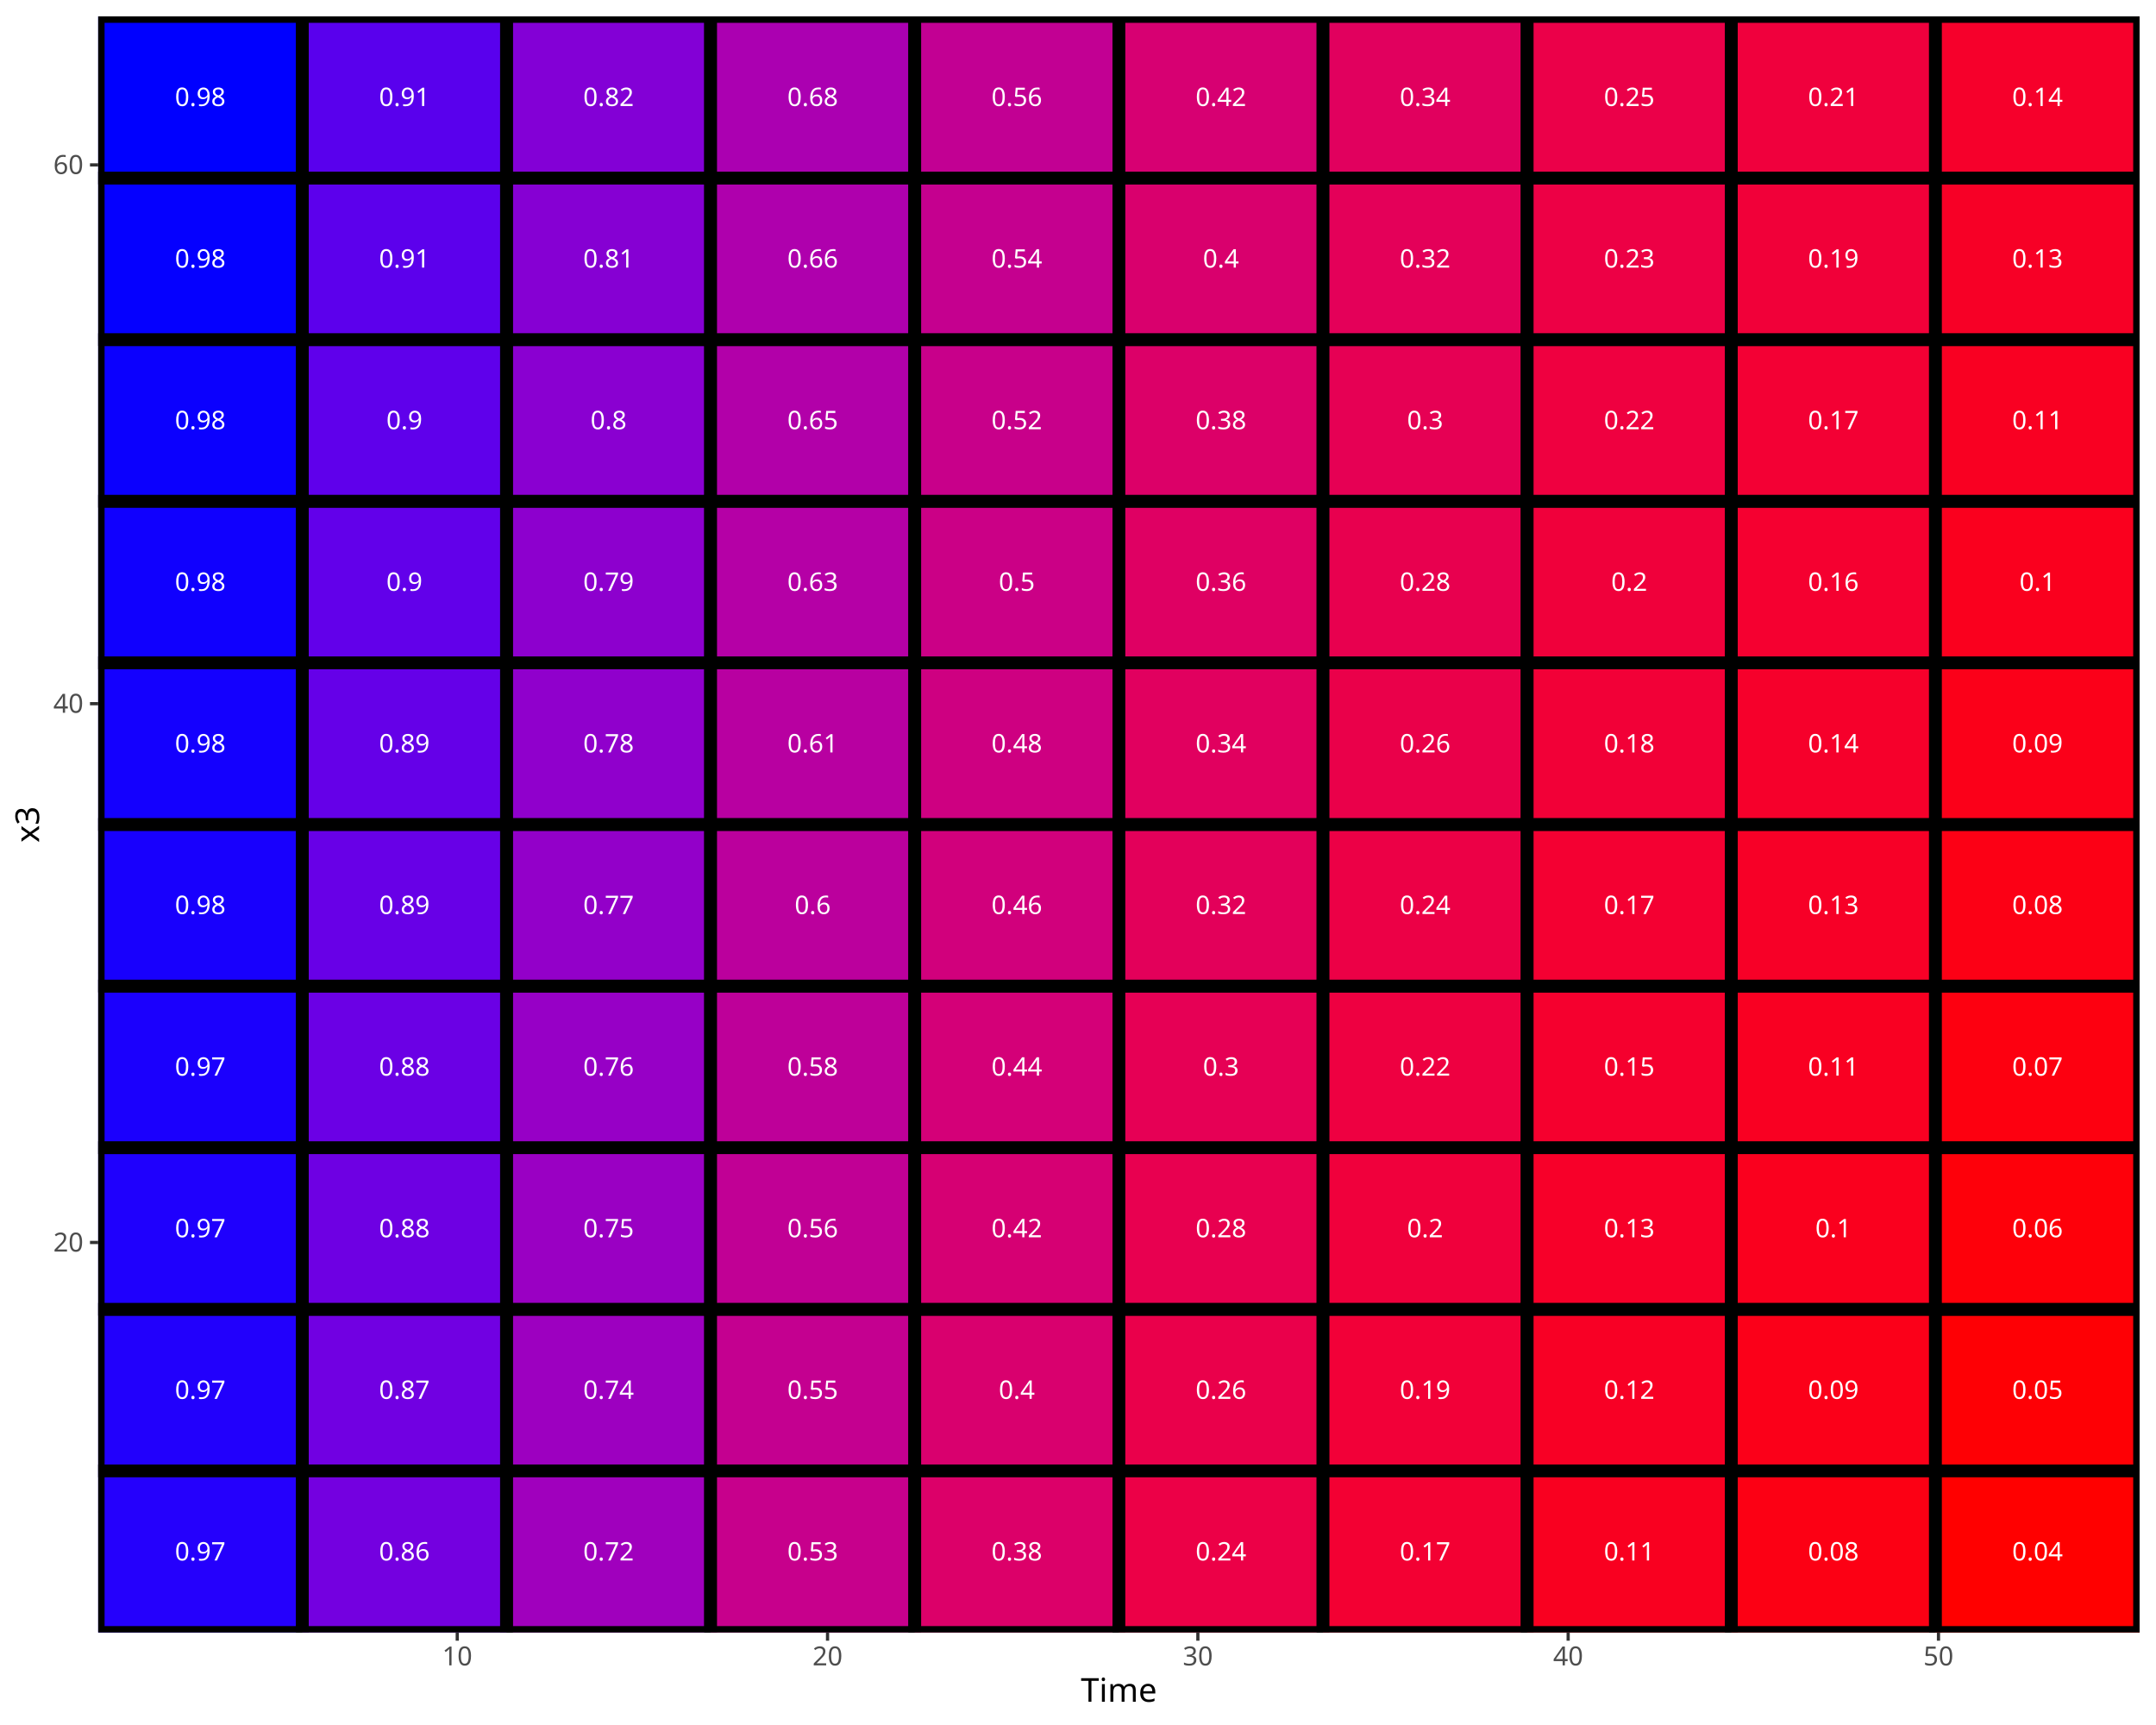
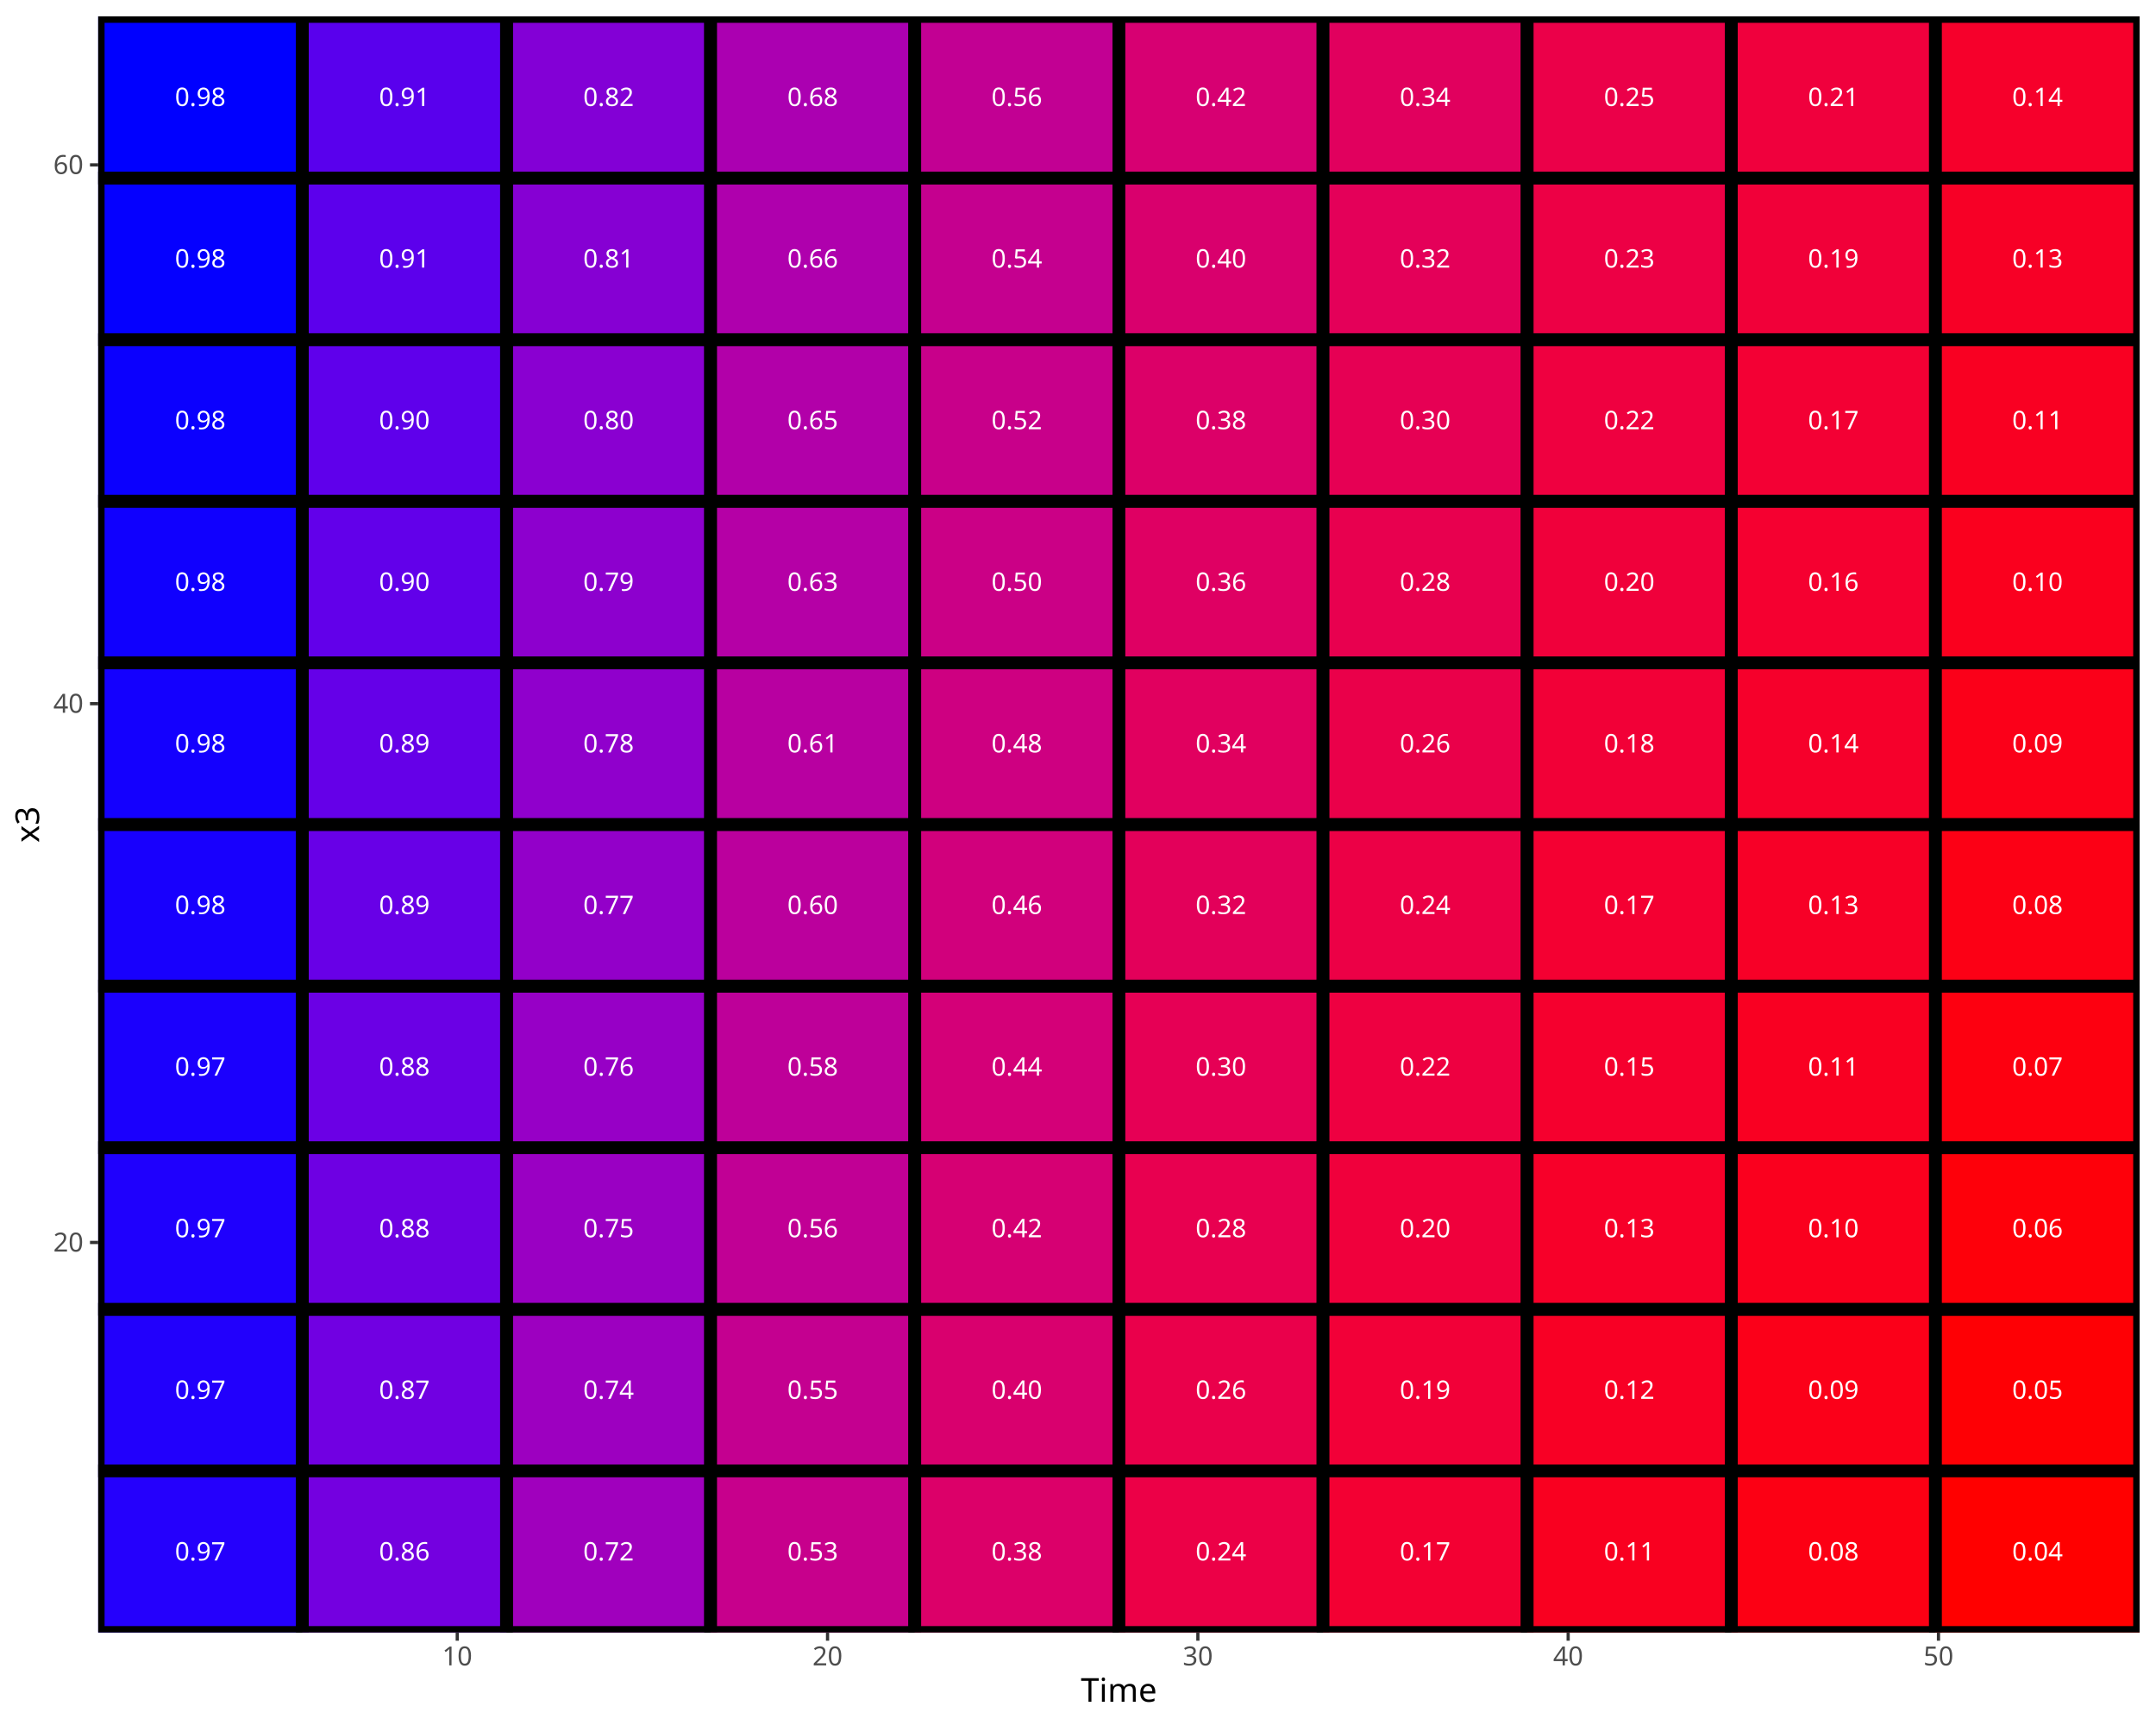
<svg xmlns="http://www.w3.org/2000/svg" class="svglite" data-engine-version="2.0" width="720.00pt" height="576.00pt" viewBox="0 0 720.00 576.00">
  <defs>
    <style type="text/css">
    .svglite line, .svglite polyline, .svglite polygon, .svglite path, .svglite rect, .svglite circle {
      fill: none;
      stroke: #000000;
      stroke-linecap: round;
      stroke-linejoin: round;
      stroke-miterlimit: 10.00;
    }
  </style>
  </defs>
  <rect width="100%" height="100%" style="stroke: none; fill: #FFFFFF;" />
  <defs>
    <clipPath id="cpMC4wMHw3MjAuMDB8MC4wMHw1NzYuMDA=">
      <rect x="0.00" y="0.00" width="720.00" height="576.00" />
    </clipPath>
  </defs>
  <g clip-path="url(#cpMC4wMHw3MjAuMDB8MC4wMHw1NzYuMDA=)">
    <rect x="0.00" y="0.00" width="720.00" height="576.00" style="stroke-width: 1.07; stroke: #FFFFFF; fill: #FFFFFF;" />
  </g>
  <defs>
    <clipPath id="cpMzIuNzl8NzE0LjUyfDUuNDh8NTQ1LjEx">
      <rect x="32.79" y="5.48" width="681.73" height="539.63" />
    </clipPath>
  </defs>
  <g clip-path="url(#cpMzIuNzl8NzE0LjUyfDUuNDh8NTQ1LjEx)">
    <rect x="32.79" y="5.48" width="681.73" height="539.63" style="stroke-width: 1.07; stroke: none; fill: #FFFFFF;" />
    <polyline points="32.79,504.84 714.52,504.84 " style="stroke-width: 0.53; stroke: #EBEBEB; stroke-linecap: butt;" />
    <polyline points="32.79,324.93 714.52,324.93 " style="stroke-width: 0.53; stroke: #EBEBEB; stroke-linecap: butt;" />
    <polyline points="32.79,145.01 714.52,145.01 " style="stroke-width: 0.53; stroke: #EBEBEB; stroke-linecap: butt;" />
    <polyline points="90.87,545.11 90.87,5.48 " style="stroke-width: 0.53; stroke: #EBEBEB; stroke-linecap: butt;" />
    <polyline points="214.53,545.11 214.53,5.48 " style="stroke-width: 0.53; stroke: #EBEBEB; stroke-linecap: butt;" />
    <polyline points="338.19,545.11 338.19,5.48 " style="stroke-width: 0.53; stroke: #EBEBEB; stroke-linecap: butt;" />
    <polyline points="461.86,545.11 461.86,5.48 " style="stroke-width: 0.53; stroke: #EBEBEB; stroke-linecap: butt;" />
    <polyline points="585.52,545.11 585.52,5.48 " style="stroke-width: 0.53; stroke: #EBEBEB; stroke-linecap: butt;" />
    <polyline points="709.19,545.11 709.19,5.48 " style="stroke-width: 0.53; stroke: #EBEBEB; stroke-linecap: butt;" />
    <polyline points="32.79,414.88 714.52,414.88 " style="stroke-width: 1.07; stroke: #EBEBEB; stroke-linecap: butt;" />
    <polyline points="32.79,234.97 714.52,234.97 " style="stroke-width: 1.07; stroke: #EBEBEB; stroke-linecap: butt;" />
    <polyline points="32.79,55.06 714.52,55.06 " style="stroke-width: 1.07; stroke: #EBEBEB; stroke-linecap: butt;" />
    <polyline points="152.70,545.11 152.70,5.48 " style="stroke-width: 1.07; stroke: #EBEBEB; stroke-linecap: butt;" />
    <polyline points="276.36,545.11 276.36,5.48 " style="stroke-width: 1.07; stroke: #EBEBEB; stroke-linecap: butt;" />
    <polyline points="400.03,545.11 400.03,5.48 " style="stroke-width: 1.07; stroke: #EBEBEB; stroke-linecap: butt;" />
    <polyline points="523.69,545.11 523.69,5.48 " style="stroke-width: 1.07; stroke: #EBEBEB; stroke-linecap: butt;" />
    <polyline points="647.36,545.11 647.36,5.48 " style="stroke-width: 1.07; stroke: #EBEBEB; stroke-linecap: butt;" />
    <rect x="32.79" y="437.19" width="68.17" height="53.96" style="stroke-width: 4.27; stroke-linecap: square; stroke-linejoin: miter; fill: #2200FC;" />
    <rect x="32.79" y="383.22" width="68.17" height="53.96" style="stroke-width: 4.27; stroke-linecap: square; stroke-linejoin: miter; fill: #1F00FD;" />
    <rect x="32.79" y="329.26" width="68.17" height="53.96" style="stroke-width: 4.27; stroke-linecap: square; stroke-linejoin: miter; fill: #1B00FD;" />
    <rect x="32.79" y="275.30" width="68.17" height="53.96" style="stroke-width: 4.27; stroke-linecap: square; stroke-linejoin: miter; fill: #1800FD;" />
    <rect x="32.79" y="221.33" width="68.17" height="53.96" style="stroke-width: 4.27; stroke-linecap: square; stroke-linejoin: miter; fill: #1400FE;" />
    <rect x="32.79" y="167.37" width="68.17" height="53.96" style="stroke-width: 4.27; stroke-linecap: square; stroke-linejoin: miter; fill: #1000FE;" />
    <rect x="32.79" y="113.41" width="68.17" height="53.96" style="stroke-width: 4.27; stroke-linecap: square; stroke-linejoin: miter; fill: #0B00FE;" />
    <rect x="32.79" y="491.15" width="68.17" height="53.96" style="stroke-width: 4.27; stroke-linecap: square; stroke-linejoin: miter; fill: #2500FC;" />
    <rect x="32.79" y="59.44" width="68.17" height="53.96" style="stroke-width: 4.27; stroke-linecap: square; stroke-linejoin: miter; fill: #0500FF;" />
    <rect x="32.79" y="5.48" width="68.17" height="53.96" style="stroke-width: 4.27; stroke-linecap: square; stroke-linejoin: miter; fill: #0000FF;" />
    <rect x="169.14" y="437.19" width="68.17" height="53.96" style="stroke-width: 4.27; stroke-linecap: square; stroke-linejoin: miter; fill: #9D00C0;" />
    <rect x="169.14" y="383.22" width="68.17" height="53.96" style="stroke-width: 4.27; stroke-linecap: square; stroke-linejoin: miter; fill: #9A00C3;" />
    <rect x="169.14" y="329.26" width="68.17" height="53.96" style="stroke-width: 4.27; stroke-linecap: square; stroke-linejoin: miter; fill: #9700C6;" />
    <rect x="169.14" y="275.30" width="68.17" height="53.96" style="stroke-width: 4.27; stroke-linecap: square; stroke-linejoin: miter; fill: #9300C9;" />
    <rect x="169.14" y="221.33" width="68.17" height="53.96" style="stroke-width: 4.27; stroke-linecap: square; stroke-linejoin: miter; fill: #9000CC;" />
    <rect x="169.14" y="167.37" width="68.17" height="53.96" style="stroke-width: 4.27; stroke-linecap: square; stroke-linejoin: miter; fill: #8D00CE;" />
    <rect x="169.14" y="113.41" width="68.17" height="53.96" style="stroke-width: 4.27; stroke-linecap: square; stroke-linejoin: miter; fill: #8A00D1;" />
    <rect x="169.14" y="491.15" width="68.17" height="53.96" style="stroke-width: 4.27; stroke-linecap: square; stroke-linejoin: miter; fill: #A000BD;" />
    <rect x="169.14" y="59.44" width="68.17" height="53.96" style="stroke-width: 4.27; stroke-linecap: square; stroke-linejoin: miter; fill: #8600D3;" />
    <rect x="169.14" y="5.48" width="68.17" height="53.96" style="stroke-width: 4.27; stroke-linecap: square; stroke-linejoin: miter; fill: #8300D6;" />
    <rect x="237.31" y="437.19" width="68.17" height="53.96" style="stroke-width: 4.27; stroke-linecap: square; stroke-linejoin: miter; fill: #C40090;" />
    <rect x="237.31" y="383.22" width="68.17" height="53.96" style="stroke-width: 4.27; stroke-linecap: square; stroke-linejoin: miter; fill: #C10095;" />
    <rect x="237.31" y="329.26" width="68.17" height="53.96" style="stroke-width: 4.27; stroke-linecap: square; stroke-linejoin: miter; fill: #BE0099;" />
    <rect x="237.31" y="275.30" width="68.17" height="53.96" style="stroke-width: 4.27; stroke-linecap: square; stroke-linejoin: miter; fill: #BB009D;" />
    <rect x="237.31" y="221.33" width="68.17" height="53.96" style="stroke-width: 4.27; stroke-linecap: square; stroke-linejoin: miter; fill: #B800A1;" />
    <rect x="237.31" y="167.37" width="68.17" height="53.96" style="stroke-width: 4.27; stroke-linecap: square; stroke-linejoin: miter; fill: #B500A6;" />
    <rect x="237.31" y="113.41" width="68.17" height="53.96" style="stroke-width: 4.27; stroke-linecap: square; stroke-linejoin: miter; fill: #B200A9;" />
    <rect x="237.31" y="491.15" width="68.17" height="53.96" style="stroke-width: 4.27; stroke-linecap: square; stroke-linejoin: miter; fill: #C7008C;" />
    <rect x="237.31" y="59.44" width="68.17" height="53.96" style="stroke-width: 4.27; stroke-linecap: square; stroke-linejoin: miter; fill: #AF00AD;" />
    <rect x="237.31" y="5.48" width="68.17" height="53.96" style="stroke-width: 4.27; stroke-linecap: square; stroke-linejoin: miter; fill: #AB00B1;" />
    <rect x="305.48" y="437.19" width="68.17" height="53.96" style="stroke-width: 4.27; stroke-linecap: square; stroke-linejoin: miter; fill: #D9006E;" />
    <rect x="305.48" y="383.22" width="68.17" height="53.96" style="stroke-width: 4.27; stroke-linecap: square; stroke-linejoin: miter; fill: #D60073;" />
    <rect x="305.48" y="329.26" width="68.17" height="53.96" style="stroke-width: 4.27; stroke-linecap: square; stroke-linejoin: miter; fill: #D40078;" />
    <rect x="305.48" y="275.30" width="68.17" height="53.96" style="stroke-width: 4.27; stroke-linecap: square; stroke-linejoin: miter; fill: #D1007C;" />
    <rect x="305.48" y="221.33" width="68.17" height="53.96" style="stroke-width: 4.27; stroke-linecap: square; stroke-linejoin: miter; fill: #CE0081;" />
    <rect x="305.48" y="167.37" width="68.17" height="53.96" style="stroke-width: 4.27; stroke-linecap: square; stroke-linejoin: miter; fill: #CB0086;" />
    <rect x="305.48" y="113.41" width="68.17" height="53.96" style="stroke-width: 4.27; stroke-linecap: square; stroke-linejoin: miter; fill: #C8008A;" />
    <rect x="305.48" y="491.15" width="68.17" height="53.96" style="stroke-width: 4.27; stroke-linecap: square; stroke-linejoin: miter; fill: #DC0069;" />
    <rect x="305.48" y="59.44" width="68.17" height="53.96" style="stroke-width: 4.27; stroke-linecap: square; stroke-linejoin: miter; fill: #C5008F;" />
    <rect x="305.48" y="5.48" width="68.17" height="53.96" style="stroke-width: 4.27; stroke-linecap: square; stroke-linejoin: miter; fill: #C20093;" />
    <rect x="373.66" y="437.19" width="68.17" height="53.96" style="stroke-width: 4.27; stroke-linecap: square; stroke-linejoin: miter; fill: #EA004B;" />
    <rect x="373.66" y="383.22" width="68.17" height="53.96" style="stroke-width: 4.27; stroke-linecap: square; stroke-linejoin: miter; fill: #E80050;" />
    <rect x="373.66" y="329.26" width="68.17" height="53.96" style="stroke-width: 4.27; stroke-linecap: square; stroke-linejoin: miter; fill: #E60055;" />
    <rect x="373.66" y="275.30" width="68.17" height="53.96" style="stroke-width: 4.27; stroke-linecap: square; stroke-linejoin: miter; fill: #E3005A;" />
    <rect x="373.66" y="221.33" width="68.17" height="53.96" style="stroke-width: 4.27; stroke-linecap: square; stroke-linejoin: miter; fill: #E1005F;" />
    <rect x="373.66" y="167.37" width="68.17" height="53.96" style="stroke-width: 4.27; stroke-linecap: square; stroke-linejoin: miter; fill: #DF0063;" />
    <rect x="373.66" y="113.41" width="68.17" height="53.96" style="stroke-width: 4.27; stroke-linecap: square; stroke-linejoin: miter; fill: #DC0068;" />
    <rect x="373.66" y="491.15" width="68.17" height="53.96" style="stroke-width: 4.27; stroke-linecap: square; stroke-linejoin: miter; fill: #EC0047;" />
    <rect x="373.66" y="59.44" width="68.17" height="53.96" style="stroke-width: 4.27; stroke-linecap: square; stroke-linejoin: miter; fill: #D9006D;" />
    <rect x="373.66" y="5.48" width="68.17" height="53.96" style="stroke-width: 4.27; stroke-linecap: square; stroke-linejoin: miter; fill: #D70072;" />
    <rect x="441.83" y="437.19" width="68.17" height="53.96" style="stroke-width: 4.27; stroke-linecap: square; stroke-linejoin: miter; fill: #F20038;" />
    <rect x="441.83" y="383.22" width="68.17" height="53.96" style="stroke-width: 4.27; stroke-linecap: square; stroke-linejoin: miter; fill: #F0003C;" />
    <rect x="441.83" y="329.26" width="68.17" height="53.96" style="stroke-width: 4.27; stroke-linecap: square; stroke-linejoin: miter; fill: #EE0041;" />
    <rect x="441.83" y="275.30" width="68.17" height="53.96" style="stroke-width: 4.27; stroke-linecap: square; stroke-linejoin: miter; fill: #EC0046;" />
    <rect x="441.83" y="221.33" width="68.17" height="53.96" style="stroke-width: 4.27; stroke-linecap: square; stroke-linejoin: miter; fill: #EA004A;" />
    <rect x="441.83" y="167.37" width="68.17" height="53.96" style="stroke-width: 4.27; stroke-linecap: square; stroke-linejoin: miter; fill: #E8004F;" />
    <rect x="441.83" y="113.41" width="68.17" height="53.96" style="stroke-width: 4.27; stroke-linecap: square; stroke-linejoin: miter; fill: #E60054;" />
    <rect x="441.83" y="491.15" width="68.17" height="53.96" style="stroke-width: 4.27; stroke-linecap: square; stroke-linejoin: miter; fill: #F30033;" />
    <rect x="441.83" y="59.44" width="68.17" height="53.96" style="stroke-width: 4.27; stroke-linecap: square; stroke-linejoin: miter; fill: #E40059;" />
    <rect x="441.83" y="5.48" width="68.17" height="53.96" style="stroke-width: 4.27; stroke-linecap: square; stroke-linejoin: miter; fill: #E1005E;" />
    <rect x="510.00" y="437.19" width="68.17" height="53.96" style="stroke-width: 4.27; stroke-linecap: square; stroke-linejoin: miter; fill: #F80025;" />
    <rect x="510.00" y="383.22" width="68.17" height="53.96" style="stroke-width: 4.27; stroke-linecap: square; stroke-linejoin: miter; fill: #F70029;" />
    <rect x="510.00" y="329.26" width="68.17" height="53.96" style="stroke-width: 4.27; stroke-linecap: square; stroke-linejoin: miter; fill: #F5002E;" />
    <rect x="510.00" y="275.30" width="68.17" height="53.96" style="stroke-width: 4.27; stroke-linecap: square; stroke-linejoin: miter; fill: #F40032;" />
    <rect x="510.00" y="221.33" width="68.17" height="53.96" style="stroke-width: 4.27; stroke-linecap: square; stroke-linejoin: miter; fill: #F20037;" />
    <rect x="510.00" y="167.37" width="68.17" height="53.96" style="stroke-width: 4.27; stroke-linecap: square; stroke-linejoin: miter; fill: #F0003B;" />
    <rect x="510.00" y="113.41" width="68.17" height="53.96" style="stroke-width: 4.27; stroke-linecap: square; stroke-linejoin: miter; fill: #EF0040;" />
    <rect x="510.00" y="491.15" width="68.17" height="53.96" style="stroke-width: 4.27; stroke-linecap: square; stroke-linejoin: miter; fill: #F90020;" />
    <rect x="510.00" y="59.44" width="68.17" height="53.96" style="stroke-width: 4.27; stroke-linecap: square; stroke-linejoin: miter; fill: #ED0045;" />
    <rect x="510.00" y="5.48" width="68.17" height="53.96" style="stroke-width: 4.27; stroke-linecap: square; stroke-linejoin: miter; fill: #EB0049;" />
    <rect x="578.18" y="437.19" width="68.17" height="53.96" style="stroke-width: 4.27; stroke-linecap: square; stroke-linejoin: miter; fill: #FB0019;" />
    <rect x="578.18" y="383.22" width="68.17" height="53.96" style="stroke-width: 4.27; stroke-linecap: square; stroke-linejoin: miter; fill: #FA001E;" />
    <rect x="578.18" y="329.26" width="68.17" height="53.96" style="stroke-width: 4.27; stroke-linecap: square; stroke-linejoin: miter; fill: #F90022;" />
    <rect x="578.18" y="275.30" width="68.17" height="53.96" style="stroke-width: 4.27; stroke-linecap: square; stroke-linejoin: miter; fill: #F70027;" />
    <rect x="578.18" y="221.33" width="68.17" height="53.96" style="stroke-width: 4.27; stroke-linecap: square; stroke-linejoin: miter; fill: #F6002B;" />
    <rect x="578.18" y="167.37" width="68.17" height="53.96" style="stroke-width: 4.27; stroke-linecap: square; stroke-linejoin: miter; fill: #F50030;" />
    <rect x="578.18" y="113.41" width="68.17" height="53.96" style="stroke-width: 4.27; stroke-linecap: square; stroke-linejoin: miter; fill: #F30034;" />
    <rect x="578.18" y="491.15" width="68.17" height="53.96" style="stroke-width: 4.27; stroke-linecap: square; stroke-linejoin: miter; fill: #FC0014;" />
    <rect x="578.18" y="59.44" width="68.17" height="53.96" style="stroke-width: 4.27; stroke-linecap: square; stroke-linejoin: miter; fill: #F10039;" />
    <rect x="578.18" y="5.48" width="68.17" height="53.96" style="stroke-width: 4.27; stroke-linecap: square; stroke-linejoin: miter; fill: #F0003D;" />
    <rect x="646.35" y="437.19" width="68.17" height="53.96" style="stroke-width: 4.27; stroke-linecap: square; stroke-linejoin: miter; fill: #FE0005;" />
    <rect x="646.35" y="383.22" width="68.17" height="53.96" style="stroke-width: 4.27; stroke-linecap: square; stroke-linejoin: miter; fill: #FE000A;" />
    <rect x="646.35" y="329.26" width="68.17" height="53.96" style="stroke-width: 4.27; stroke-linecap: square; stroke-linejoin: miter; fill: #FD0010;" />
    <rect x="646.35" y="275.30" width="68.17" height="53.96" style="stroke-width: 4.27; stroke-linecap: square; stroke-linejoin: miter; fill: #FC0015;" />
    <rect x="646.35" y="221.33" width="68.17" height="53.96" style="stroke-width: 4.27; stroke-linecap: square; stroke-linejoin: miter; fill: #FB0019;" />
    <rect x="646.35" y="167.37" width="68.17" height="53.96" style="stroke-width: 4.27; stroke-linecap: square; stroke-linejoin: miter; fill: #FA001E;" />
    <rect x="646.35" y="113.41" width="68.17" height="53.96" style="stroke-width: 4.27; stroke-linecap: square; stroke-linejoin: miter; fill: #F90022;" />
    <rect x="646.35" y="491.15" width="68.17" height="53.96" style="stroke-width: 4.27; stroke-linecap: square; stroke-linejoin: miter; fill: #FF0000;" />
    <rect x="646.35" y="59.44" width="68.17" height="53.96" style="stroke-width: 4.27; stroke-linecap: square; stroke-linejoin: miter; fill: #F70026;" />
    <rect x="646.35" y="5.48" width="68.17" height="53.96" style="stroke-width: 4.27; stroke-linecap: square; stroke-linejoin: miter; fill: #F6002B;" />
    <rect x="100.97" y="437.19" width="68.17" height="53.96" style="stroke-width: 4.27; stroke-linecap: square; stroke-linejoin: miter; fill: #7100E2;" />
    <rect x="100.97" y="383.22" width="68.17" height="53.96" style="stroke-width: 4.27; stroke-linecap: square; stroke-linejoin: miter; fill: #6E00E3;" />
    <rect x="100.97" y="329.26" width="68.17" height="53.96" style="stroke-width: 4.27; stroke-linecap: square; stroke-linejoin: miter; fill: #6B00E5;" />
    <rect x="100.97" y="275.30" width="68.17" height="53.96" style="stroke-width: 4.27; stroke-linecap: square; stroke-linejoin: miter; fill: #6800E7;" />
    <rect x="100.97" y="221.33" width="68.17" height="53.96" style="stroke-width: 4.27; stroke-linecap: square; stroke-linejoin: miter; fill: #6500E8;" />
    <rect x="100.97" y="167.37" width="68.17" height="53.96" style="stroke-width: 4.27; stroke-linecap: square; stroke-linejoin: miter; fill: #6200EA;" />
    <rect x="100.97" y="113.41" width="68.17" height="53.96" style="stroke-width: 4.27; stroke-linecap: square; stroke-linejoin: miter; fill: #5F00EB;" />
    <rect x="100.97" y="491.15" width="68.17" height="53.96" style="stroke-width: 4.27; stroke-linecap: square; stroke-linejoin: miter; fill: #7400E0;" />
    <rect x="100.97" y="59.44" width="68.17" height="53.96" style="stroke-width: 4.27; stroke-linecap: square; stroke-linejoin: miter; fill: #5C00EC;" />
    <rect x="100.97" y="5.48" width="68.17" height="53.96" style="stroke-width: 4.27; stroke-linecap: square; stroke-linejoin: miter; fill: #5900ED;" />
    <text x="66.88" y="467.10" text-anchor="middle" style="font-size: 8.54px; fill: #FFFFFF; font-family: sans;" textLength="16.61px" lengthAdjust="spacingAndGlyphs">0.97</text>
    <text x="66.88" y="413.14" text-anchor="middle" style="font-size: 8.54px; fill: #FFFFFF; font-family: sans;" textLength="16.61px" lengthAdjust="spacingAndGlyphs">0.97</text>
    <text x="66.88" y="359.18" text-anchor="middle" style="font-size: 8.54px; fill: #FFFFFF; font-family: sans;" textLength="16.61px" lengthAdjust="spacingAndGlyphs">0.97</text>
    <text x="66.88" y="305.21" text-anchor="middle" style="font-size: 8.54px; fill: #FFFFFF; font-family: sans;" textLength="16.61px" lengthAdjust="spacingAndGlyphs">0.98</text>
    <text x="66.88" y="251.25" text-anchor="middle" style="font-size: 8.54px; fill: #FFFFFF; font-family: sans;" textLength="16.61px" lengthAdjust="spacingAndGlyphs">0.98</text>
    <text x="66.88" y="197.29" text-anchor="middle" style="font-size: 8.54px; fill: #FFFFFF; font-family: sans;" textLength="16.61px" lengthAdjust="spacingAndGlyphs">0.98</text>
    <text x="66.88" y="143.32" text-anchor="middle" style="font-size: 8.54px; fill: #FFFFFF; font-family: sans;" textLength="16.61px" lengthAdjust="spacingAndGlyphs">0.98</text>
    <text x="66.88" y="521.07" text-anchor="middle" style="font-size: 8.54px; fill: #FFFFFF; font-family: sans;" textLength="16.61px" lengthAdjust="spacingAndGlyphs">0.97</text>
    <text x="66.88" y="89.36" text-anchor="middle" style="font-size: 8.54px; fill: #FFFFFF; font-family: sans;" textLength="16.61px" lengthAdjust="spacingAndGlyphs">0.98</text>
    <text x="66.88" y="35.40" text-anchor="middle" style="font-size: 8.54px; fill: #FFFFFF; font-family: sans;" textLength="16.61px" lengthAdjust="spacingAndGlyphs">0.98</text>
    <text x="203.23" y="467.10" text-anchor="middle" style="font-size: 8.54px; fill: #FFFFFF; font-family: sans;" textLength="16.61px" lengthAdjust="spacingAndGlyphs">0.74</text>
    <text x="203.23" y="413.14" text-anchor="middle" style="font-size: 8.54px; fill: #FFFFFF; font-family: sans;" textLength="16.61px" lengthAdjust="spacingAndGlyphs">0.75</text>
    <text x="203.23" y="359.18" text-anchor="middle" style="font-size: 8.54px; fill: #FFFFFF; font-family: sans;" textLength="16.61px" lengthAdjust="spacingAndGlyphs">0.76</text>
    <text x="203.23" y="305.21" text-anchor="middle" style="font-size: 8.54px; fill: #FFFFFF; font-family: sans;" textLength="16.61px" lengthAdjust="spacingAndGlyphs">0.77</text>
    <text x="203.23" y="251.25" text-anchor="middle" style="font-size: 8.54px; fill: #FFFFFF; font-family: sans;" textLength="16.61px" lengthAdjust="spacingAndGlyphs">0.78</text>
    <text x="203.23" y="197.29" text-anchor="middle" style="font-size: 8.54px; fill: #FFFFFF; font-family: sans;" textLength="16.61px" lengthAdjust="spacingAndGlyphs">0.79</text>
-     <text x="203.23" y="143.32" text-anchor="middle" style="font-size: 8.54px; fill: #FFFFFF; font-family: sans;" textLength="11.87px" lengthAdjust="spacingAndGlyphs">0.8</text>
+     <text x="203.23" y="143.32" text-anchor="middle" style="font-size: 8.54px; fill: #FFFFFF; font-family: sans;" textLength="16.61px" lengthAdjust="spacingAndGlyphs">0.80</text>
    <text x="203.23" y="521.07" text-anchor="middle" style="font-size: 8.54px; fill: #FFFFFF; font-family: sans;" textLength="16.61px" lengthAdjust="spacingAndGlyphs">0.72</text>
    <text x="203.23" y="89.36" text-anchor="middle" style="font-size: 8.54px; fill: #FFFFFF; font-family: sans;" textLength="16.61px" lengthAdjust="spacingAndGlyphs">0.81</text>
    <text x="203.23" y="35.40" text-anchor="middle" style="font-size: 8.54px; fill: #FFFFFF; font-family: sans;" textLength="16.61px" lengthAdjust="spacingAndGlyphs">0.82</text>
    <text x="271.40" y="467.10" text-anchor="middle" style="font-size: 8.54px; fill: #FFFFFF; font-family: sans;" textLength="16.61px" lengthAdjust="spacingAndGlyphs">0.55</text>
    <text x="271.40" y="413.14" text-anchor="middle" style="font-size: 8.54px; fill: #FFFFFF; font-family: sans;" textLength="16.61px" lengthAdjust="spacingAndGlyphs">0.56</text>
    <text x="271.40" y="359.18" text-anchor="middle" style="font-size: 8.54px; fill: #FFFFFF; font-family: sans;" textLength="16.61px" lengthAdjust="spacingAndGlyphs">0.58</text>
-     <text x="271.40" y="305.21" text-anchor="middle" style="font-size: 8.54px; fill: #FFFFFF; font-family: sans;" textLength="11.87px" lengthAdjust="spacingAndGlyphs">0.6</text>
+     <text x="271.40" y="305.21" text-anchor="middle" style="font-size: 8.54px; fill: #FFFFFF; font-family: sans;" textLength="16.61px" lengthAdjust="spacingAndGlyphs">0.60</text>
    <text x="271.40" y="251.25" text-anchor="middle" style="font-size: 8.54px; fill: #FFFFFF; font-family: sans;" textLength="16.61px" lengthAdjust="spacingAndGlyphs">0.61</text>
    <text x="271.40" y="197.29" text-anchor="middle" style="font-size: 8.54px; fill: #FFFFFF; font-family: sans;" textLength="16.61px" lengthAdjust="spacingAndGlyphs">0.63</text>
    <text x="271.40" y="143.32" text-anchor="middle" style="font-size: 8.54px; fill: #FFFFFF; font-family: sans;" textLength="16.61px" lengthAdjust="spacingAndGlyphs">0.65</text>
    <text x="271.40" y="521.07" text-anchor="middle" style="font-size: 8.54px; fill: #FFFFFF; font-family: sans;" textLength="16.61px" lengthAdjust="spacingAndGlyphs">0.53</text>
    <text x="271.40" y="89.36" text-anchor="middle" style="font-size: 8.54px; fill: #FFFFFF; font-family: sans;" textLength="16.61px" lengthAdjust="spacingAndGlyphs">0.66</text>
    <text x="271.40" y="35.40" text-anchor="middle" style="font-size: 8.54px; fill: #FFFFFF; font-family: sans;" textLength="16.61px" lengthAdjust="spacingAndGlyphs">0.68</text>
-     <text x="339.57" y="467.10" text-anchor="middle" style="font-size: 8.54px; fill: #FFFFFF; font-family: sans;" textLength="11.87px" lengthAdjust="spacingAndGlyphs">0.4</text>
+     <text x="339.57" y="467.10" text-anchor="middle" style="font-size: 8.54px; fill: #FFFFFF; font-family: sans;" textLength="16.61px" lengthAdjust="spacingAndGlyphs">0.40</text>
    <text x="339.57" y="413.14" text-anchor="middle" style="font-size: 8.54px; fill: #FFFFFF; font-family: sans;" textLength="16.61px" lengthAdjust="spacingAndGlyphs">0.42</text>
    <text x="339.57" y="359.18" text-anchor="middle" style="font-size: 8.54px; fill: #FFFFFF; font-family: sans;" textLength="16.61px" lengthAdjust="spacingAndGlyphs">0.44</text>
    <text x="339.57" y="305.21" text-anchor="middle" style="font-size: 8.54px; fill: #FFFFFF; font-family: sans;" textLength="16.61px" lengthAdjust="spacingAndGlyphs">0.46</text>
    <text x="339.57" y="251.25" text-anchor="middle" style="font-size: 8.54px; fill: #FFFFFF; font-family: sans;" textLength="16.61px" lengthAdjust="spacingAndGlyphs">0.48</text>
-     <text x="339.57" y="197.29" text-anchor="middle" style="font-size: 8.54px; fill: #FFFFFF; font-family: sans;" textLength="11.87px" lengthAdjust="spacingAndGlyphs">0.5</text>
+     <text x="339.57" y="197.29" text-anchor="middle" style="font-size: 8.54px; fill: #FFFFFF; font-family: sans;" textLength="16.61px" lengthAdjust="spacingAndGlyphs">0.50</text>
    <text x="339.57" y="143.32" text-anchor="middle" style="font-size: 8.54px; fill: #FFFFFF; font-family: sans;" textLength="16.61px" lengthAdjust="spacingAndGlyphs">0.52</text>
    <text x="339.57" y="521.07" text-anchor="middle" style="font-size: 8.54px; fill: #FFFFFF; font-family: sans;" textLength="16.61px" lengthAdjust="spacingAndGlyphs">0.38</text>
    <text x="339.57" y="89.36" text-anchor="middle" style="font-size: 8.54px; fill: #FFFFFF; font-family: sans;" textLength="16.61px" lengthAdjust="spacingAndGlyphs">0.54</text>
    <text x="339.57" y="35.40" text-anchor="middle" style="font-size: 8.54px; fill: #FFFFFF; font-family: sans;" textLength="16.61px" lengthAdjust="spacingAndGlyphs">0.56</text>
    <text x="407.74" y="467.10" text-anchor="middle" style="font-size: 8.54px; fill: #FFFFFF; font-family: sans;" textLength="16.61px" lengthAdjust="spacingAndGlyphs">0.26</text>
    <text x="407.74" y="413.14" text-anchor="middle" style="font-size: 8.54px; fill: #FFFFFF; font-family: sans;" textLength="16.61px" lengthAdjust="spacingAndGlyphs">0.28</text>
-     <text x="407.74" y="359.18" text-anchor="middle" style="font-size: 8.54px; fill: #FFFFFF; font-family: sans;" textLength="11.87px" lengthAdjust="spacingAndGlyphs">0.3</text>
+     <text x="407.74" y="359.18" text-anchor="middle" style="font-size: 8.54px; fill: #FFFFFF; font-family: sans;" textLength="16.61px" lengthAdjust="spacingAndGlyphs">0.30</text>
    <text x="407.74" y="305.21" text-anchor="middle" style="font-size: 8.54px; fill: #FFFFFF; font-family: sans;" textLength="16.61px" lengthAdjust="spacingAndGlyphs">0.32</text>
    <text x="407.74" y="251.25" text-anchor="middle" style="font-size: 8.54px; fill: #FFFFFF; font-family: sans;" textLength="16.61px" lengthAdjust="spacingAndGlyphs">0.34</text>
    <text x="407.74" y="197.29" text-anchor="middle" style="font-size: 8.54px; fill: #FFFFFF; font-family: sans;" textLength="16.61px" lengthAdjust="spacingAndGlyphs">0.36</text>
    <text x="407.74" y="143.32" text-anchor="middle" style="font-size: 8.54px; fill: #FFFFFF; font-family: sans;" textLength="16.61px" lengthAdjust="spacingAndGlyphs">0.38</text>
    <text x="407.74" y="521.07" text-anchor="middle" style="font-size: 8.54px; fill: #FFFFFF; font-family: sans;" textLength="16.61px" lengthAdjust="spacingAndGlyphs">0.24</text>
-     <text x="407.74" y="89.36" text-anchor="middle" style="font-size: 8.54px; fill: #FFFFFF; font-family: sans;" textLength="11.87px" lengthAdjust="spacingAndGlyphs">0.4</text>
+     <text x="407.74" y="89.36" text-anchor="middle" style="font-size: 8.54px; fill: #FFFFFF; font-family: sans;" textLength="16.61px" lengthAdjust="spacingAndGlyphs">0.40</text>
    <text x="407.74" y="35.40" text-anchor="middle" style="font-size: 8.54px; fill: #FFFFFF; font-family: sans;" textLength="16.61px" lengthAdjust="spacingAndGlyphs">0.42</text>
    <text x="475.92" y="467.10" text-anchor="middle" style="font-size: 8.54px; fill: #FFFFFF; font-family: sans;" textLength="16.61px" lengthAdjust="spacingAndGlyphs">0.19</text>
-     <text x="475.92" y="413.14" text-anchor="middle" style="font-size: 8.54px; fill: #FFFFFF; font-family: sans;" textLength="11.87px" lengthAdjust="spacingAndGlyphs">0.2</text>
+     <text x="475.92" y="413.14" text-anchor="middle" style="font-size: 8.54px; fill: #FFFFFF; font-family: sans;" textLength="16.61px" lengthAdjust="spacingAndGlyphs">0.20</text>
    <text x="475.92" y="359.18" text-anchor="middle" style="font-size: 8.54px; fill: #FFFFFF; font-family: sans;" textLength="16.61px" lengthAdjust="spacingAndGlyphs">0.22</text>
    <text x="475.92" y="305.21" text-anchor="middle" style="font-size: 8.54px; fill: #FFFFFF; font-family: sans;" textLength="16.61px" lengthAdjust="spacingAndGlyphs">0.24</text>
    <text x="475.92" y="251.25" text-anchor="middle" style="font-size: 8.54px; fill: #FFFFFF; font-family: sans;" textLength="16.61px" lengthAdjust="spacingAndGlyphs">0.26</text>
    <text x="475.92" y="197.29" text-anchor="middle" style="font-size: 8.54px; fill: #FFFFFF; font-family: sans;" textLength="16.61px" lengthAdjust="spacingAndGlyphs">0.28</text>
-     <text x="475.92" y="143.32" text-anchor="middle" style="font-size: 8.54px; fill: #FFFFFF; font-family: sans;" textLength="11.87px" lengthAdjust="spacingAndGlyphs">0.3</text>
+     <text x="475.92" y="143.32" text-anchor="middle" style="font-size: 8.54px; fill: #FFFFFF; font-family: sans;" textLength="16.61px" lengthAdjust="spacingAndGlyphs">0.30</text>
    <text x="475.92" y="521.07" text-anchor="middle" style="font-size: 8.54px; fill: #FFFFFF; font-family: sans;" textLength="16.61px" lengthAdjust="spacingAndGlyphs">0.17</text>
    <text x="475.92" y="89.36" text-anchor="middle" style="font-size: 8.54px; fill: #FFFFFF; font-family: sans;" textLength="16.61px" lengthAdjust="spacingAndGlyphs">0.32</text>
    <text x="475.92" y="35.40" text-anchor="middle" style="font-size: 8.54px; fill: #FFFFFF; font-family: sans;" textLength="16.61px" lengthAdjust="spacingAndGlyphs">0.34</text>
    <text x="544.09" y="467.10" text-anchor="middle" style="font-size: 8.54px; fill: #FFFFFF; font-family: sans;" textLength="16.61px" lengthAdjust="spacingAndGlyphs">0.12</text>
    <text x="544.09" y="413.14" text-anchor="middle" style="font-size: 8.54px; fill: #FFFFFF; font-family: sans;" textLength="16.61px" lengthAdjust="spacingAndGlyphs">0.13</text>
    <text x="544.09" y="359.18" text-anchor="middle" style="font-size: 8.54px; fill: #FFFFFF; font-family: sans;" textLength="16.61px" lengthAdjust="spacingAndGlyphs">0.15</text>
    <text x="544.09" y="305.21" text-anchor="middle" style="font-size: 8.54px; fill: #FFFFFF; font-family: sans;" textLength="16.61px" lengthAdjust="spacingAndGlyphs">0.17</text>
    <text x="544.09" y="251.25" text-anchor="middle" style="font-size: 8.54px; fill: #FFFFFF; font-family: sans;" textLength="16.61px" lengthAdjust="spacingAndGlyphs">0.18</text>
-     <text x="544.09" y="197.29" text-anchor="middle" style="font-size: 8.54px; fill: #FFFFFF; font-family: sans;" textLength="11.87px" lengthAdjust="spacingAndGlyphs">0.2</text>
+     <text x="544.09" y="197.29" text-anchor="middle" style="font-size: 8.54px; fill: #FFFFFF; font-family: sans;" textLength="16.61px" lengthAdjust="spacingAndGlyphs">0.20</text>
    <text x="544.09" y="143.32" text-anchor="middle" style="font-size: 8.54px; fill: #FFFFFF; font-family: sans;" textLength="16.61px" lengthAdjust="spacingAndGlyphs">0.22</text>
    <text x="544.09" y="521.07" text-anchor="middle" style="font-size: 8.54px; fill: #FFFFFF; font-family: sans;" textLength="16.61px" lengthAdjust="spacingAndGlyphs">0.11</text>
    <text x="544.09" y="89.36" text-anchor="middle" style="font-size: 8.54px; fill: #FFFFFF; font-family: sans;" textLength="16.61px" lengthAdjust="spacingAndGlyphs">0.23</text>
    <text x="544.09" y="35.40" text-anchor="middle" style="font-size: 8.54px; fill: #FFFFFF; font-family: sans;" textLength="16.61px" lengthAdjust="spacingAndGlyphs">0.25</text>
    <text x="612.26" y="467.10" text-anchor="middle" style="font-size: 8.54px; fill: #FFFFFF; font-family: sans;" textLength="16.61px" lengthAdjust="spacingAndGlyphs">0.09</text>
-     <text x="612.26" y="413.14" text-anchor="middle" style="font-size: 8.54px; fill: #FFFFFF; font-family: sans;" textLength="11.87px" lengthAdjust="spacingAndGlyphs">0.1</text>
+     <text x="612.26" y="413.14" text-anchor="middle" style="font-size: 8.54px; fill: #FFFFFF; font-family: sans;" textLength="16.61px" lengthAdjust="spacingAndGlyphs">0.10</text>
    <text x="612.26" y="359.18" text-anchor="middle" style="font-size: 8.54px; fill: #FFFFFF; font-family: sans;" textLength="16.61px" lengthAdjust="spacingAndGlyphs">0.11</text>
    <text x="612.26" y="305.21" text-anchor="middle" style="font-size: 8.54px; fill: #FFFFFF; font-family: sans;" textLength="16.61px" lengthAdjust="spacingAndGlyphs">0.13</text>
    <text x="612.26" y="251.25" text-anchor="middle" style="font-size: 8.54px; fill: #FFFFFF; font-family: sans;" textLength="16.61px" lengthAdjust="spacingAndGlyphs">0.14</text>
    <text x="612.26" y="197.29" text-anchor="middle" style="font-size: 8.54px; fill: #FFFFFF; font-family: sans;" textLength="16.61px" lengthAdjust="spacingAndGlyphs">0.16</text>
    <text x="612.26" y="143.32" text-anchor="middle" style="font-size: 8.54px; fill: #FFFFFF; font-family: sans;" textLength="16.61px" lengthAdjust="spacingAndGlyphs">0.17</text>
    <text x="612.26" y="521.07" text-anchor="middle" style="font-size: 8.54px; fill: #FFFFFF; font-family: sans;" textLength="16.61px" lengthAdjust="spacingAndGlyphs">0.08</text>
    <text x="612.26" y="89.36" text-anchor="middle" style="font-size: 8.54px; fill: #FFFFFF; font-family: sans;" textLength="16.61px" lengthAdjust="spacingAndGlyphs">0.19</text>
    <text x="612.26" y="35.40" text-anchor="middle" style="font-size: 8.54px; fill: #FFFFFF; font-family: sans;" textLength="16.61px" lengthAdjust="spacingAndGlyphs">0.21</text>
    <text x="680.43" y="467.10" text-anchor="middle" style="font-size: 8.54px; fill: #FFFFFF; font-family: sans;" textLength="16.61px" lengthAdjust="spacingAndGlyphs">0.05</text>
    <text x="680.43" y="413.14" text-anchor="middle" style="font-size: 8.54px; fill: #FFFFFF; font-family: sans;" textLength="16.61px" lengthAdjust="spacingAndGlyphs">0.06</text>
    <text x="680.43" y="359.18" text-anchor="middle" style="font-size: 8.54px; fill: #FFFFFF; font-family: sans;" textLength="16.61px" lengthAdjust="spacingAndGlyphs">0.07</text>
    <text x="680.43" y="305.21" text-anchor="middle" style="font-size: 8.54px; fill: #FFFFFF; font-family: sans;" textLength="16.61px" lengthAdjust="spacingAndGlyphs">0.08</text>
    <text x="680.43" y="251.25" text-anchor="middle" style="font-size: 8.54px; fill: #FFFFFF; font-family: sans;" textLength="16.61px" lengthAdjust="spacingAndGlyphs">0.09</text>
-     <text x="680.43" y="197.29" text-anchor="middle" style="font-size: 8.54px; fill: #FFFFFF; font-family: sans;" textLength="11.87px" lengthAdjust="spacingAndGlyphs">0.1</text>
+     <text x="680.43" y="197.29" text-anchor="middle" style="font-size: 8.54px; fill: #FFFFFF; font-family: sans;" textLength="16.61px" lengthAdjust="spacingAndGlyphs">0.10</text>
    <text x="680.43" y="143.32" text-anchor="middle" style="font-size: 8.54px; fill: #FFFFFF; font-family: sans;" textLength="16.61px" lengthAdjust="spacingAndGlyphs">0.11</text>
    <text x="680.43" y="521.07" text-anchor="middle" style="font-size: 8.54px; fill: #FFFFFF; font-family: sans;" textLength="16.61px" lengthAdjust="spacingAndGlyphs">0.04</text>
    <text x="680.43" y="89.36" text-anchor="middle" style="font-size: 8.54px; fill: #FFFFFF; font-family: sans;" textLength="16.61px" lengthAdjust="spacingAndGlyphs">0.13</text>
    <text x="680.43" y="35.40" text-anchor="middle" style="font-size: 8.54px; fill: #FFFFFF; font-family: sans;" textLength="16.61px" lengthAdjust="spacingAndGlyphs">0.14</text>
    <text x="135.05" y="467.10" text-anchor="middle" style="font-size: 8.54px; fill: #FFFFFF; font-family: sans;" textLength="16.61px" lengthAdjust="spacingAndGlyphs">0.87</text>
    <text x="135.05" y="413.14" text-anchor="middle" style="font-size: 8.54px; fill: #FFFFFF; font-family: sans;" textLength="16.61px" lengthAdjust="spacingAndGlyphs">0.88</text>
    <text x="135.05" y="359.18" text-anchor="middle" style="font-size: 8.54px; fill: #FFFFFF; font-family: sans;" textLength="16.61px" lengthAdjust="spacingAndGlyphs">0.88</text>
    <text x="135.05" y="305.21" text-anchor="middle" style="font-size: 8.54px; fill: #FFFFFF; font-family: sans;" textLength="16.61px" lengthAdjust="spacingAndGlyphs">0.89</text>
    <text x="135.05" y="251.25" text-anchor="middle" style="font-size: 8.54px; fill: #FFFFFF; font-family: sans;" textLength="16.61px" lengthAdjust="spacingAndGlyphs">0.89</text>
-     <text x="135.05" y="197.29" text-anchor="middle" style="font-size: 8.54px; fill: #FFFFFF; font-family: sans;" textLength="11.87px" lengthAdjust="spacingAndGlyphs">0.9</text>
-     <text x="135.05" y="143.32" text-anchor="middle" style="font-size: 8.54px; fill: #FFFFFF; font-family: sans;" textLength="11.87px" lengthAdjust="spacingAndGlyphs">0.9</text>
+     <text x="135.05" y="197.29" text-anchor="middle" style="font-size: 8.54px; fill: #FFFFFF; font-family: sans;" textLength="16.61px" lengthAdjust="spacingAndGlyphs">0.90</text>
+     <text x="135.05" y="143.32" text-anchor="middle" style="font-size: 8.54px; fill: #FFFFFF; font-family: sans;" textLength="16.61px" lengthAdjust="spacingAndGlyphs">0.90</text>
    <text x="135.05" y="521.07" text-anchor="middle" style="font-size: 8.54px; fill: #FFFFFF; font-family: sans;" textLength="16.61px" lengthAdjust="spacingAndGlyphs">0.86</text>
    <text x="135.05" y="89.36" text-anchor="middle" style="font-size: 8.54px; fill: #FFFFFF; font-family: sans;" textLength="16.61px" lengthAdjust="spacingAndGlyphs">0.91</text>
    <text x="135.05" y="35.40" text-anchor="middle" style="font-size: 8.54px; fill: #FFFFFF; font-family: sans;" textLength="16.61px" lengthAdjust="spacingAndGlyphs">0.91</text>
  </g>
  <g clip-path="url(#cpMC4wMHw3MjAuMDB8MC4wMHw1NzYuMDA=)">
    <text x="27.86" y="417.91" text-anchor="end" style="font-size: 8.80px; fill: #4D4D4D; font-family: sans;" textLength="9.79px" lengthAdjust="spacingAndGlyphs">20</text>
    <text x="27.86" y="238.00" text-anchor="end" style="font-size: 8.80px; fill: #4D4D4D; font-family: sans;" textLength="9.79px" lengthAdjust="spacingAndGlyphs">40</text>
    <text x="27.86" y="58.09" text-anchor="end" style="font-size: 8.80px; fill: #4D4D4D; font-family: sans;" textLength="9.79px" lengthAdjust="spacingAndGlyphs">60</text>
    <polyline points="30.05,414.88 32.79,414.88 " style="stroke-width: 1.07; stroke: #333333; stroke-linecap: butt;" />
    <polyline points="30.05,234.97 32.79,234.97 " style="stroke-width: 1.07; stroke: #333333; stroke-linecap: butt;" />
    <polyline points="30.05,55.06 32.79,55.06 " style="stroke-width: 1.07; stroke: #333333; stroke-linecap: butt;" />
    <polyline points="152.70,547.85 152.70,545.11 " style="stroke-width: 1.07; stroke: #333333; stroke-linecap: butt;" />
    <polyline points="276.36,547.85 276.36,545.11 " style="stroke-width: 1.07; stroke: #333333; stroke-linecap: butt;" />
    <polyline points="400.03,547.85 400.03,545.11 " style="stroke-width: 1.07; stroke: #333333; stroke-linecap: butt;" />
    <polyline points="523.69,547.85 523.69,545.11 " style="stroke-width: 1.07; stroke: #333333; stroke-linecap: butt;" />
    <polyline points="647.36,547.85 647.36,545.11 " style="stroke-width: 1.07; stroke: #333333; stroke-linecap: butt;" />
    <text x="152.70" y="556.10" text-anchor="middle" style="font-size: 8.80px; fill: #4D4D4D; font-family: sans;" textLength="9.79px" lengthAdjust="spacingAndGlyphs">10</text>
    <text x="276.36" y="556.10" text-anchor="middle" style="font-size: 8.80px; fill: #4D4D4D; font-family: sans;" textLength="9.79px" lengthAdjust="spacingAndGlyphs">20</text>
    <text x="400.03" y="556.10" text-anchor="middle" style="font-size: 8.80px; fill: #4D4D4D; font-family: sans;" textLength="9.79px" lengthAdjust="spacingAndGlyphs">30</text>
    <text x="523.69" y="556.10" text-anchor="middle" style="font-size: 8.80px; fill: #4D4D4D; font-family: sans;" textLength="9.79px" lengthAdjust="spacingAndGlyphs">40</text>
    <text x="647.36" y="556.10" text-anchor="middle" style="font-size: 8.80px; fill: #4D4D4D; font-family: sans;" textLength="9.79px" lengthAdjust="spacingAndGlyphs">50</text>
    <text x="373.66" y="568.24" text-anchor="middle" style="font-size: 11.00px; font-family: sans;" textLength="24.45px" lengthAdjust="spacingAndGlyphs">Time</text>
    <text transform="translate(13.05,275.30) rotate(-90)" text-anchor="middle" style="font-size: 11.00px; font-family: sans;" textLength="11.62px" lengthAdjust="spacingAndGlyphs">x3</text>
  </g>
</svg>
